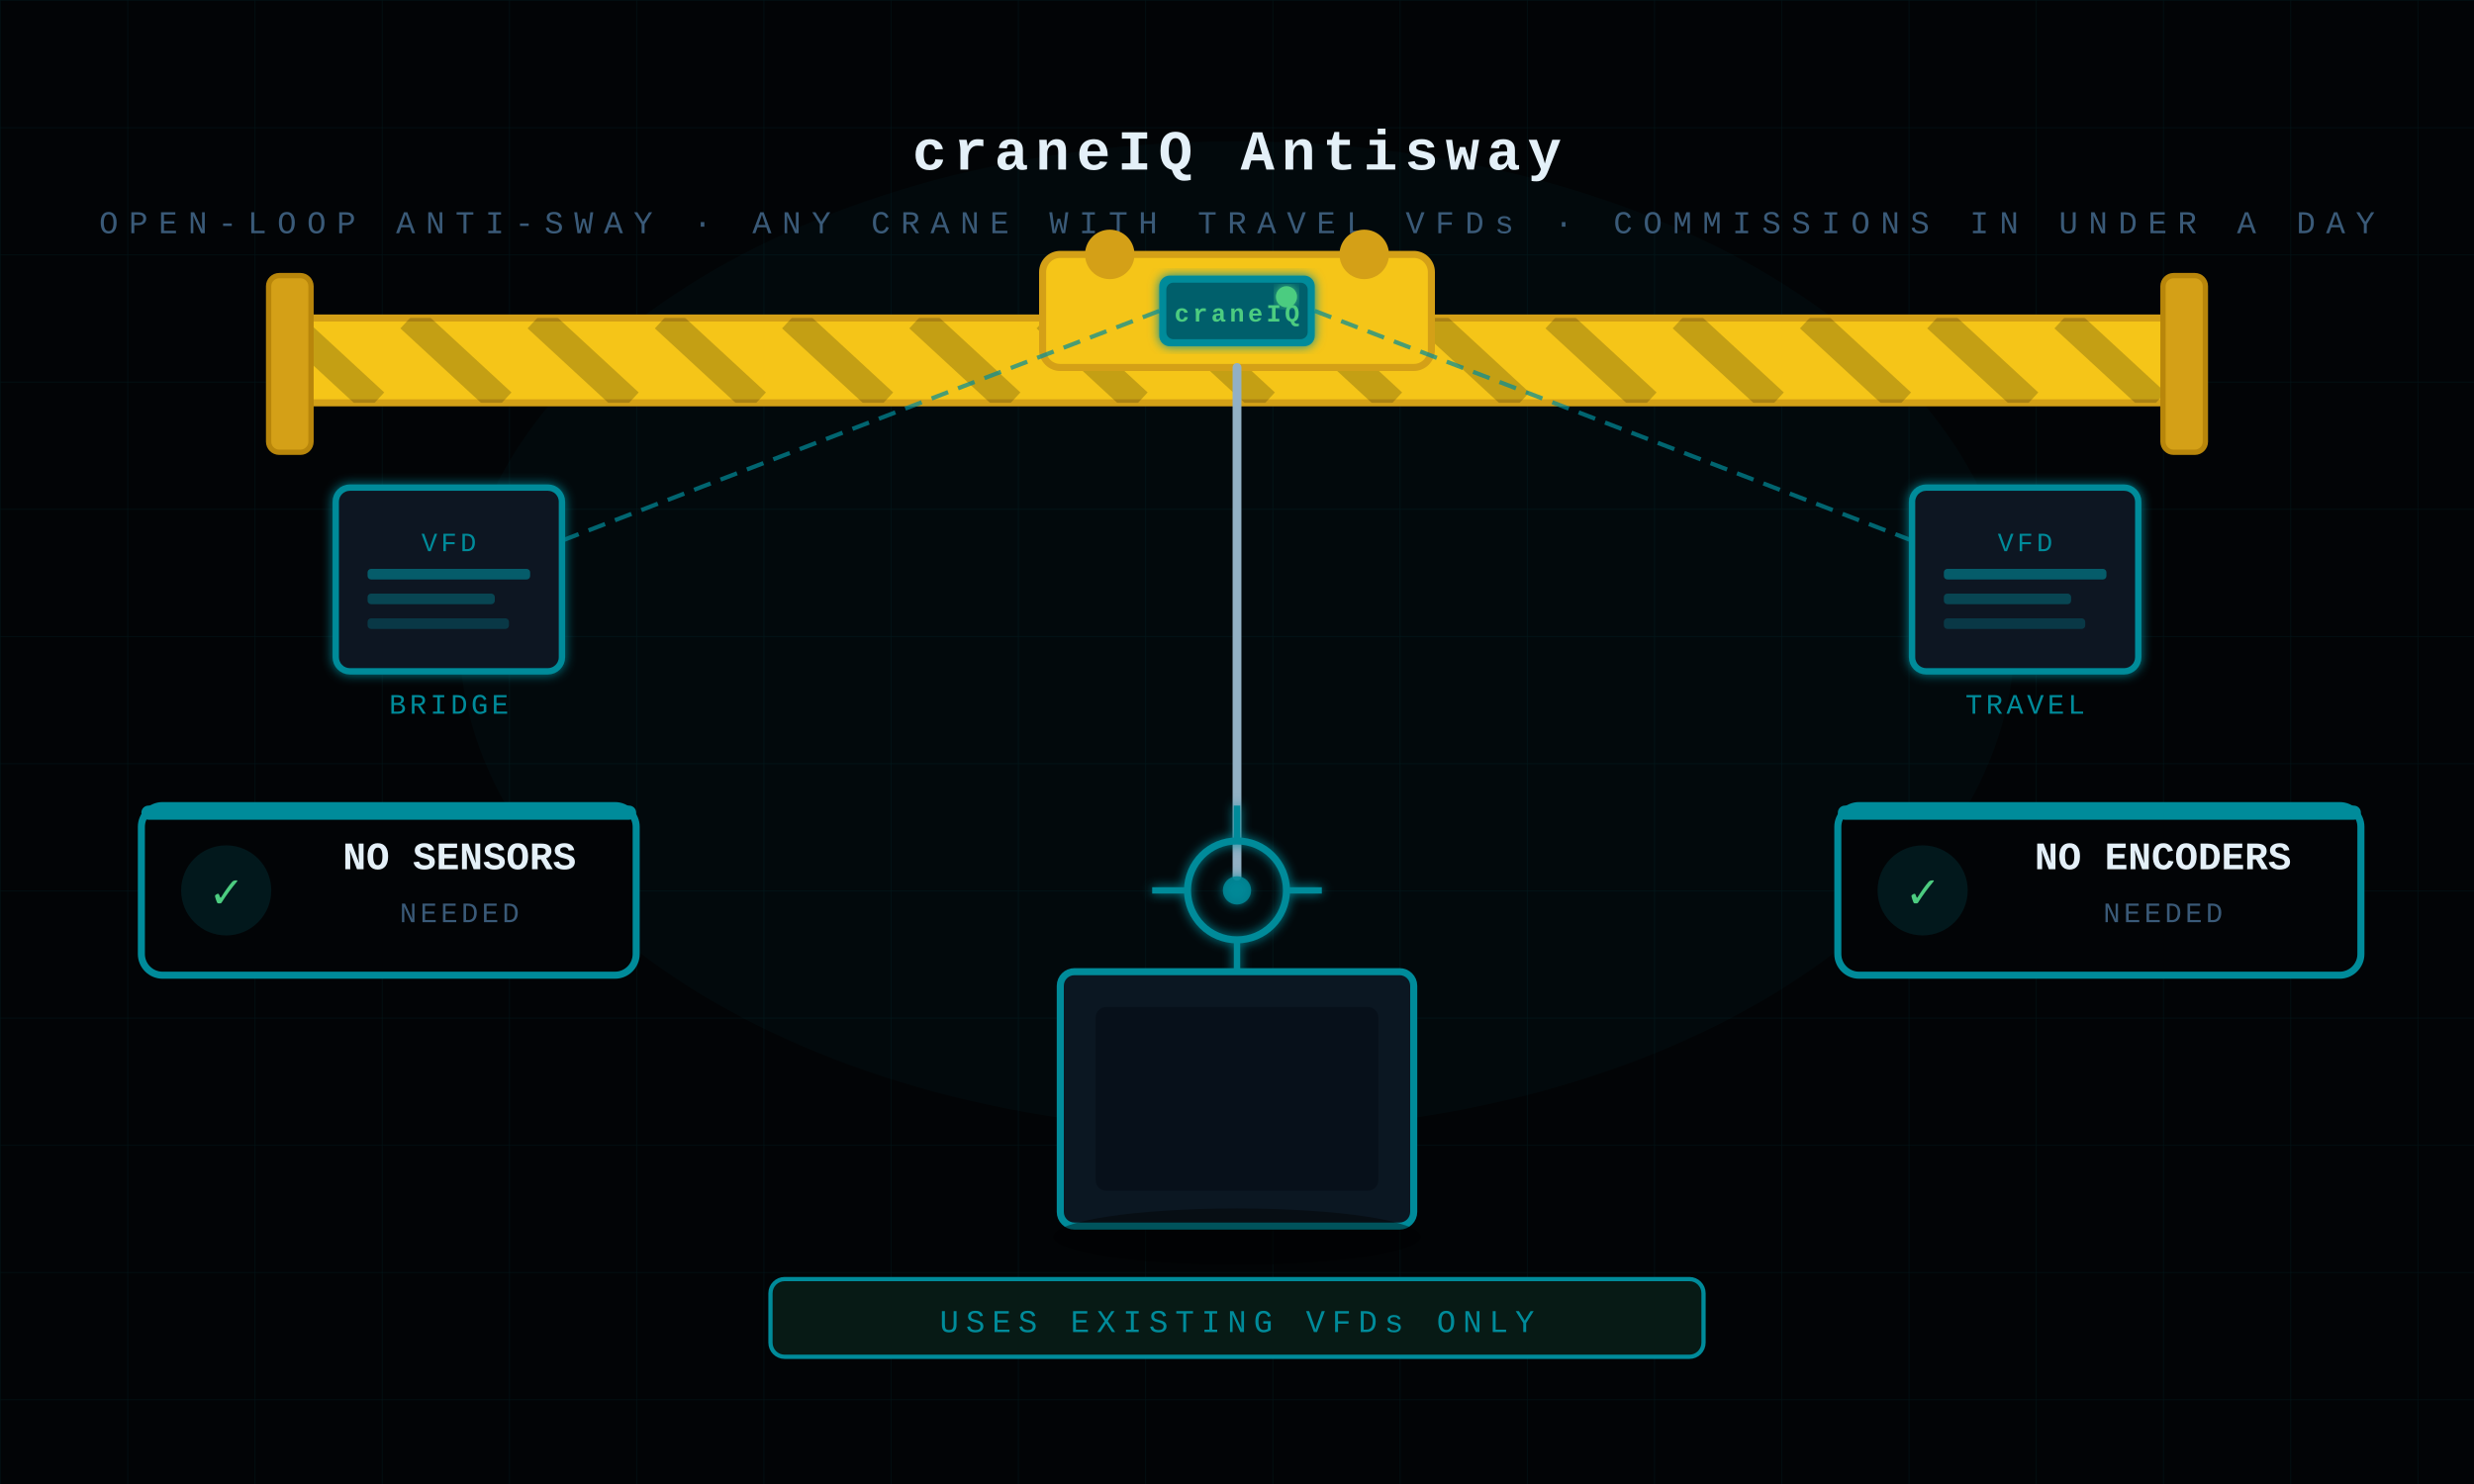
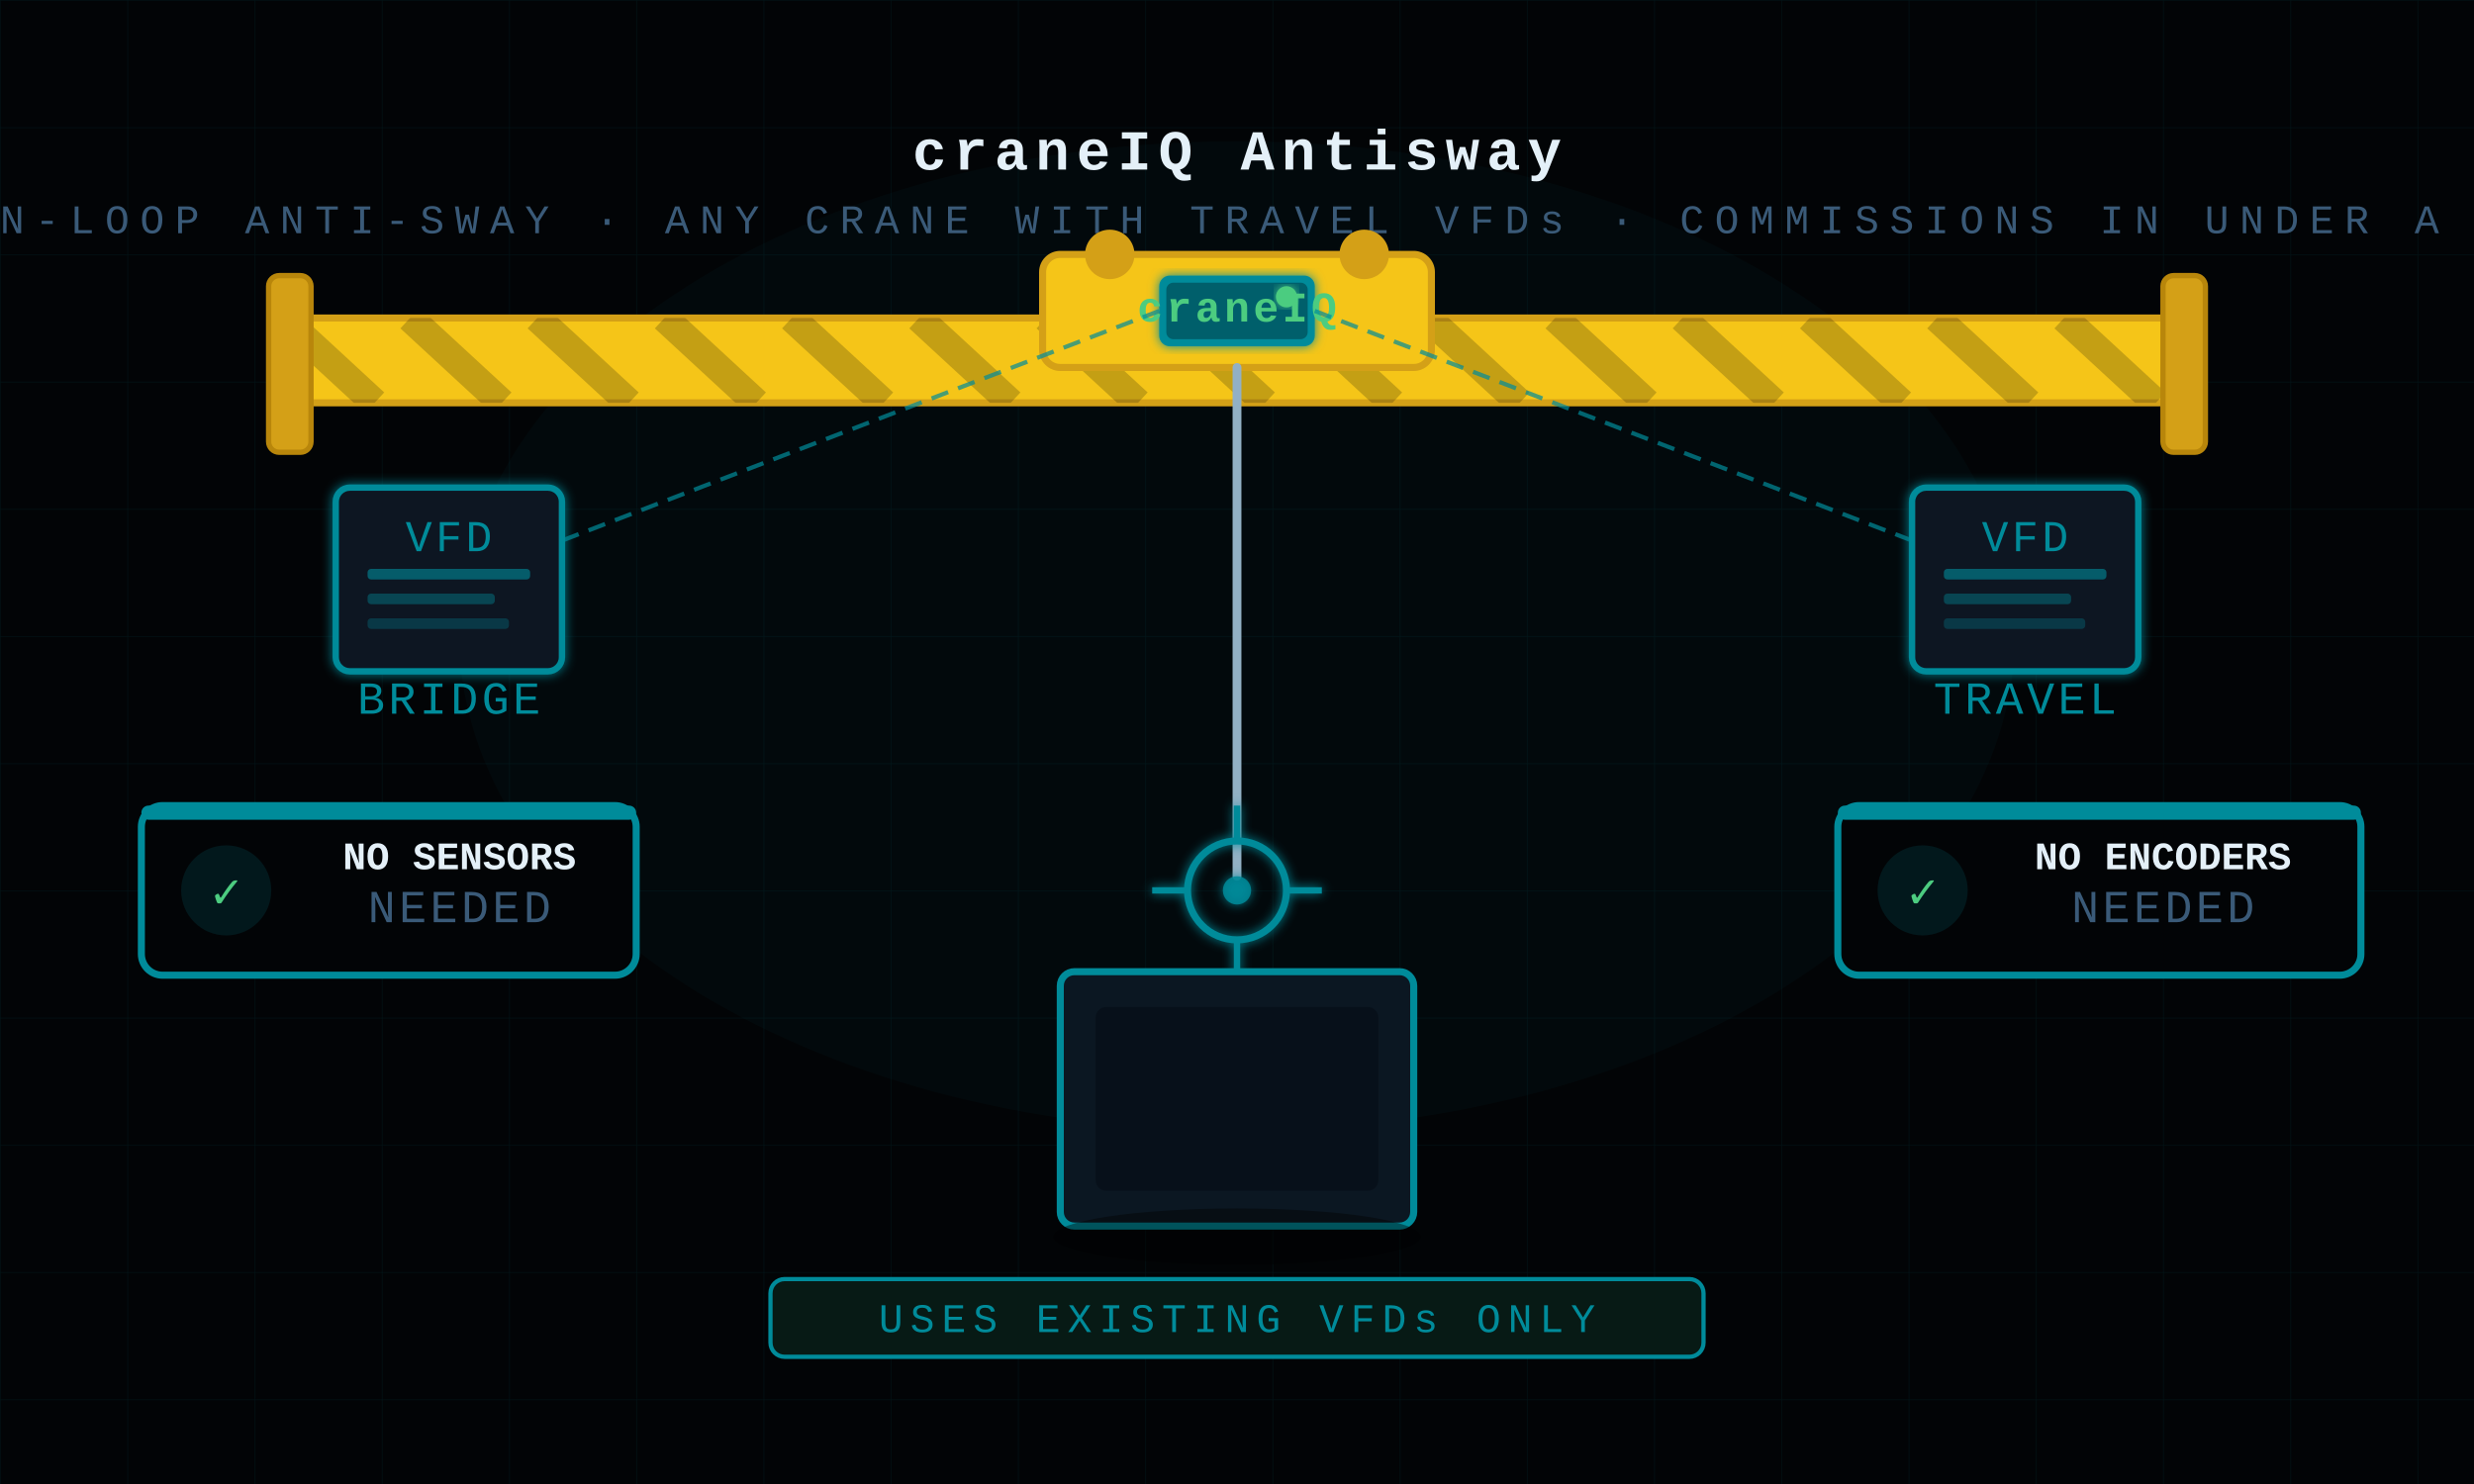
<svg xmlns="http://www.w3.org/2000/svg" viewBox="0 0 700 420" font-family="'Share Tech Mono', 'Courier New', monospace">
  <defs>
    <pattern id="grid2" width="36" height="36" patternUnits="userSpaceOnUse">
      <path d="M 36 0 L 0 0 0 36" fill="none" stroke="#008B9A" stroke-width="0.3" opacity="0.12" />
    </pattern>
    <filter id="g2">
      <feGaussianBlur stdDeviation="3" result="blur" />
      <feMerge>
        <feMergeNode in="blur" />
        <feMergeNode in="SourceGraphic" />
      </feMerge>
    </filter>
    <filter id="g2s">
      <feGaussianBlur stdDeviation="1.5" result="blur" />
      <feMerge>
        <feMergeNode in="blur" />
        <feMergeNode in="SourceGraphic" />
      </feMerge>
    </filter>
  </defs>
  <rect width="700" height="420" fill="#020406" />
  <rect width="700" height="420" fill="url(#grid2)" />
  <ellipse cx="350" cy="180" rx="220" ry="140" fill="#008B9A" opacity="0.04" />
  <text x="350" y="48" text-anchor="middle" fill="#e4f0f8" font-size="16" font-weight="bold" letter-spacing="2">craneIQ Antisway</text>
-   <text x="350" y="66" text-anchor="middle" fill="#3a5a78" font-size="9" letter-spacing="3">OPEN-LOOP ANTI-SWAY · ANY CRANE WITH TRAVEL VFDs · COMMISSIONS IN UNDER A DAY</text>
+   <text x="350" y="66" text-anchor="middle" fill="#3a5a78" font-size="11.5" letter-spacing="3">OPEN-LOOP ANTI-SWAY · ANY CRANE WITH TRAVEL VFDs · COMMISSIONS IN UNDER A DAY</text>
  <rect x="80" y="90" width="540" height="24" rx="4" fill="#F5C518" stroke="#D4A017" stroke-width="2" />
  <clipPath id="cns">
    <rect x="80" y="90" width="540" height="24" rx="4" />
  </clipPath>
  <g clip-path="url(#cns)" opacity="0.2">
    <line x1="80" y1="90" x2="106" y2="114" stroke="#020406" stroke-width="8" />
    <line x1="116" y1="90" x2="142" y2="114" stroke="#020406" stroke-width="8" />
    <line x1="152" y1="90" x2="178" y2="114" stroke="#020406" stroke-width="8" />
    <line x1="188" y1="90" x2="214" y2="114" stroke="#020406" stroke-width="8" />
    <line x1="224" y1="90" x2="250" y2="114" stroke="#020406" stroke-width="8" />
    <line x1="260" y1="90" x2="286" y2="114" stroke="#020406" stroke-width="8" />
    <line x1="296" y1="90" x2="322" y2="114" stroke="#020406" stroke-width="8" />
    <line x1="332" y1="90" x2="358" y2="114" stroke="#020406" stroke-width="8" />
    <line x1="368" y1="90" x2="394" y2="114" stroke="#020406" stroke-width="8" />
    <line x1="404" y1="90" x2="430" y2="114" stroke="#020406" stroke-width="8" />
    <line x1="440" y1="90" x2="466" y2="114" stroke="#020406" stroke-width="8" />
    <line x1="476" y1="90" x2="502" y2="114" stroke="#020406" stroke-width="8" />
    <line x1="512" y1="90" x2="538" y2="114" stroke="#020406" stroke-width="8" />
    <line x1="548" y1="90" x2="574" y2="114" stroke="#020406" stroke-width="8" />
    <line x1="584" y1="90" x2="610" y2="114" stroke="#020406" stroke-width="8" />
  </g>
  <rect x="76" y="78" width="12" height="50" rx="3" fill="#D4A017" stroke="#B8860B" stroke-width="1.5" />
  <rect x="612" y="78" width="12" height="50" rx="3" fill="#D4A017" stroke="#B8860B" stroke-width="1.5" />
  <rect x="295" y="72" width="110" height="32" rx="5" fill="#F5C518" stroke="#D4A017" stroke-width="2" />
  <circle cx="314" cy="72" r="7" fill="#D4A017" />
  <circle cx="386" cy="72" r="7" fill="#D4A017" />
  <rect x="328" y="78" width="44" height="20" rx="3" fill="#008B9A" filter="url(#g2s)" />
  <rect x="330" y="80" width="40" height="16" rx="2" fill="#005f6b" />
-   <text x="350" y="91" text-anchor="middle" fill="#4ccc80" font-size="7" font-weight="bold" letter-spacing="1">craneIQ</text>
+   <text x="350" y="91" text-anchor="middle" fill="#4ccc80" font-size="12" font-weight="bold" letter-spacing="1">craneIQ</text>
  <circle cx="364" cy="84" r="3" fill="#4ccc80" filter="url(#g2s)" />
  <line x1="350" y1="104" x2="350" y2="248" stroke="#92b0c4" stroke-width="2.5" stroke-linecap="round" />
  <g filter="url(#g2s)">
    <circle cx="350" cy="252" r="14" fill="none" stroke="#008B9A" stroke-width="2" />
    <circle cx="350" cy="252" r="4" fill="#008B9A" opacity="0.85" />
    <line x1="326" y1="252" x2="336" y2="252" stroke="#008B9A" stroke-width="1.8" />
    <line x1="364" y1="252" x2="374" y2="252" stroke="#008B9A" stroke-width="1.8" />
    <line x1="350" y1="228" x2="350" y2="238" stroke="#008B9A" stroke-width="1.8" />
    <line x1="350" y1="266" x2="350" y2="276" stroke="#008B9A" stroke-width="1.8" />
  </g>
  <rect x="300" y="275" width="100" height="72" rx="4" fill="#0b1722" stroke="#008B9A" stroke-width="2" />
  <rect x="310" y="285" width="80" height="52" rx="3" fill="#07101a" />
  <ellipse cx="350" cy="350" rx="52" ry="8" fill="#000" opacity="0.4" />
  <rect x="95" y="138" width="64" height="52" rx="4" fill="#0b1722" stroke="#008B9A" stroke-width="1.8" filter="url(#g2s)" />
-   <text x="127" y="156" text-anchor="middle" fill="#008B9A" font-size="7.5" letter-spacing="1">VFD</text>
+   <text x="127" y="156" text-anchor="middle" fill="#008B9A" font-size="12.5" letter-spacing="1">VFD</text>
  <rect x="104" y="161" width="46" height="3" rx="1" fill="#008B9A" opacity="0.6" />
  <rect x="104" y="168" width="36" height="3" rx="1" fill="#008B9A" opacity="0.4" />
  <rect x="104" y="175" width="40" height="3" rx="1" fill="#008B9A" opacity="0.3" />
-   <text x="127" y="202" text-anchor="middle" fill="#008B9A" font-size="8" letter-spacing="1">BRIDGE</text>
+   <text x="127" y="202" text-anchor="middle" fill="#008B9A" font-size="13" letter-spacing="1">BRIDGE</text>
  <rect x="541" y="138" width="64" height="52" rx="4" fill="#0b1722" stroke="#008B9A" stroke-width="1.8" filter="url(#g2s)" />
-   <text x="573" y="156" text-anchor="middle" fill="#008B9A" font-size="7.5" letter-spacing="1">VFD</text>
+   <text x="573" y="156" text-anchor="middle" fill="#008B9A" font-size="12.5" letter-spacing="1">VFD</text>
  <rect x="550" y="161" width="46" height="3" rx="1" fill="#008B9A" opacity="0.6" />
  <rect x="550" y="168" width="36" height="3" rx="1" fill="#008B9A" opacity="0.4" />
  <rect x="550" y="175" width="40" height="3" rx="1" fill="#008B9A" opacity="0.3" />
-   <text x="573" y="202" text-anchor="middle" fill="#008B9A" font-size="8" letter-spacing="1">TRAVEL</text>
+   <text x="573" y="202" text-anchor="middle" fill="#008B9A" font-size="13" letter-spacing="1">TRAVEL</text>
  <line x1="328" y1="88" x2="159" y2="153" stroke="#008B9A" stroke-width="1.2" stroke-dasharray="5 3" opacity="0.7" />
  <line x1="372" y1="88" x2="541" y2="153" stroke="#008B9A" stroke-width="1.2" stroke-dasharray="5 3" opacity="0.7" />
  <rect x="40" y="228" width="140" height="48" rx="6" fill="#020406" stroke="#008B9A" stroke-width="2" />
  <rect x="40" y="228" width="140" height="4" rx="2" fill="#008B9A" />
  <circle cx="64" cy="252" r="12" fill="#008B9A" opacity="0.15" stroke="#008B9A" stroke-width="1.5" />
  <text x="64" y="257" text-anchor="middle" fill="#4ccc80" font-size="14" font-weight="bold">✓</text>
  <text x="130" y="246" text-anchor="middle" fill="#e4f0f8" font-size="11" font-weight="bold">NO SENSORS</text>
-   <text x="130" y="261" text-anchor="middle" fill="#3a5a78" font-size="8" letter-spacing="1">NEEDED</text>
+   <text x="130" y="261" text-anchor="middle" fill="#3a5a78" font-size="13" letter-spacing="1">NEEDED</text>
  <rect x="520" y="228" width="148" height="48" rx="6" fill="#020406" stroke="#008B9A" stroke-width="2" />
  <rect x="520" y="228" width="148" height="4" rx="2" fill="#008B9A" />
  <circle cx="544" cy="252" r="12" fill="#008B9A" opacity="0.15" stroke="#008B9A" stroke-width="1.5" />
  <text x="544" y="257" text-anchor="middle" fill="#4ccc80" font-size="14" font-weight="bold">✓</text>
  <text x="612" y="246" text-anchor="middle" fill="#e4f0f8" font-size="11" font-weight="bold">NO ENCODERS</text>
-   <text x="612" y="261" text-anchor="middle" fill="#3a5a78" font-size="8" letter-spacing="1">NEEDED</text>
+   <text x="612" y="261" text-anchor="middle" fill="#3a5a78" font-size="13" letter-spacing="1">NEEDED</text>
  <rect x="218" y="362" width="264" height="22" rx="4" fill="#071a15" stroke="#008B9A" stroke-width="1.2" />
-   <text x="350" y="377" text-anchor="middle" fill="#008B9A" font-size="9" letter-spacing="2">USES EXISTING VFDs ONLY</text>
+   <text x="350" y="377" text-anchor="middle" fill="#008B9A" font-size="11.5" letter-spacing="2">USES EXISTING VFDs ONLY</text>
</svg>
